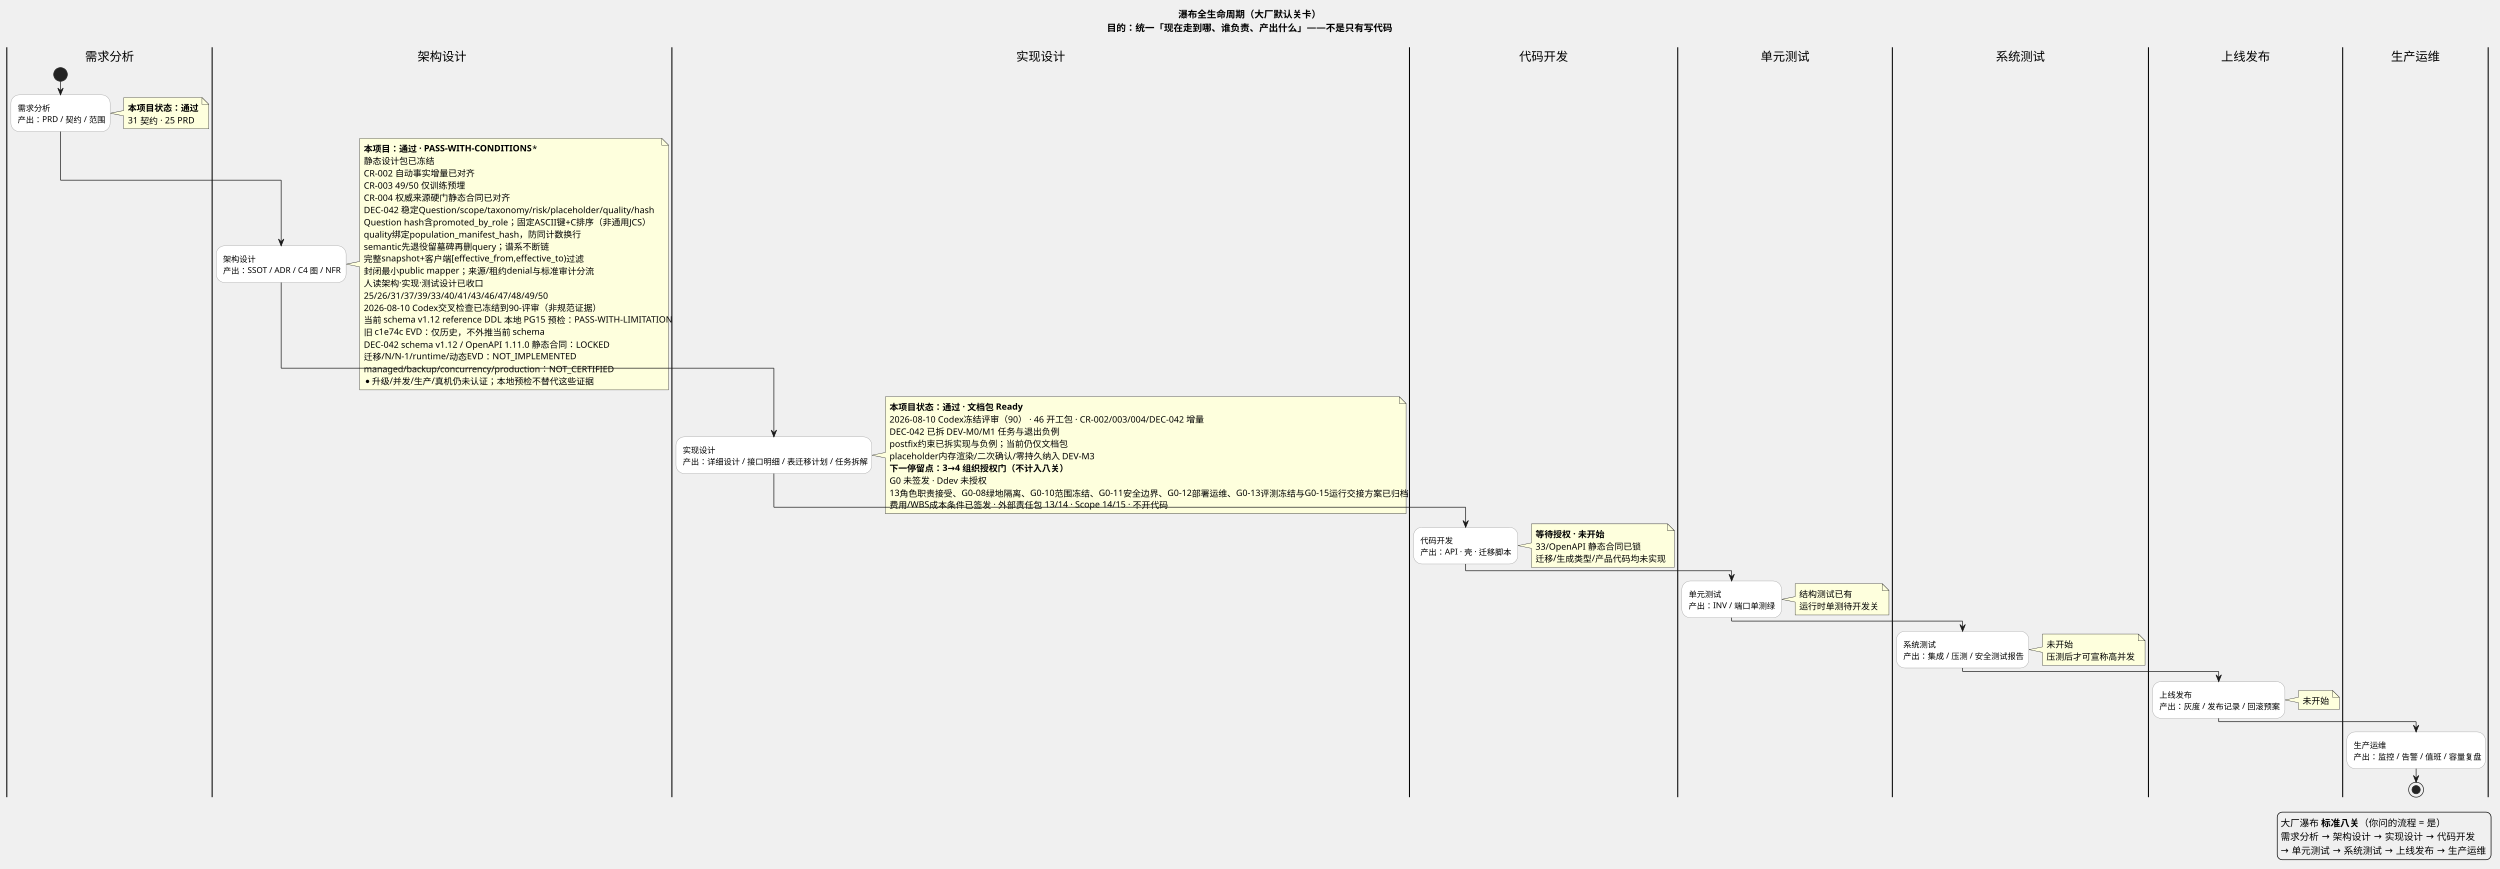
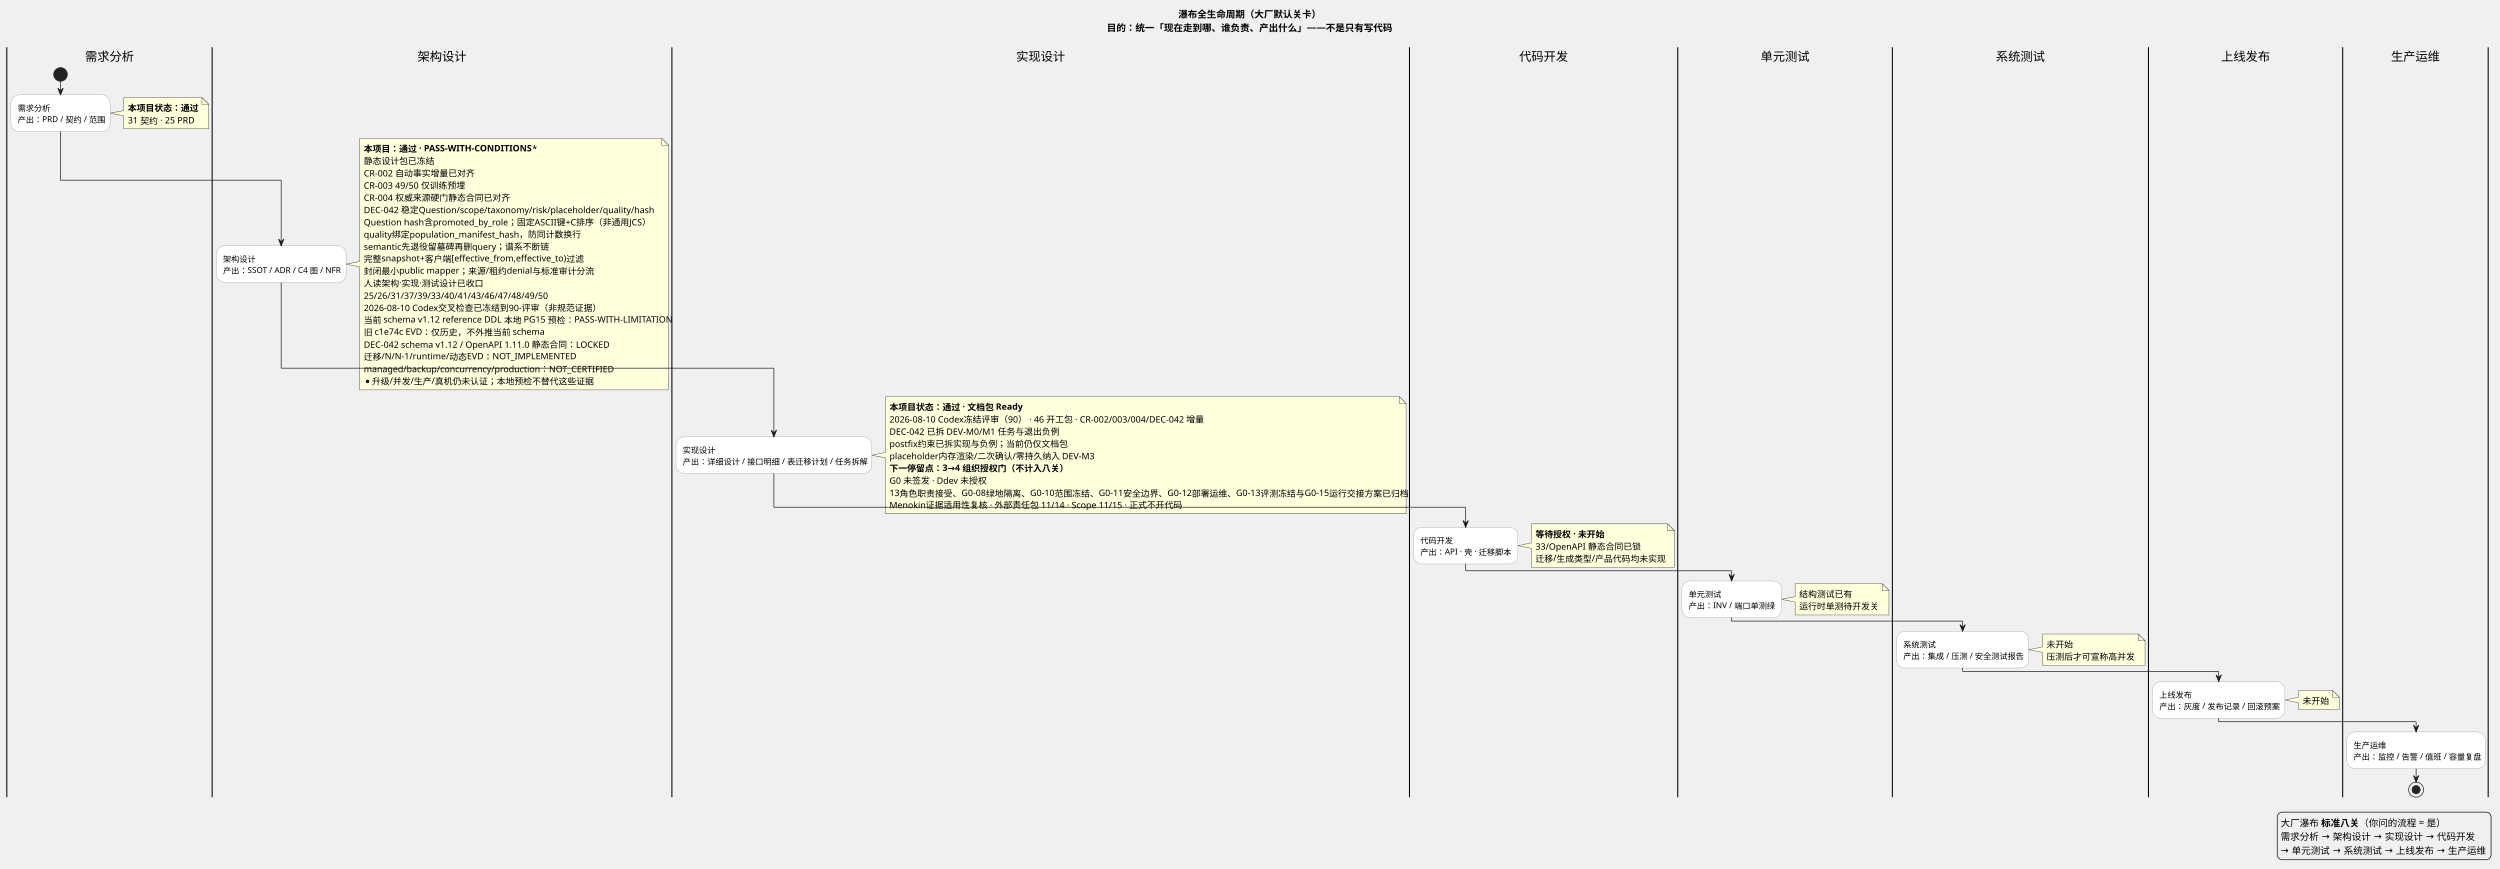
<svg xmlns="http://www.w3.org/2000/svg" class="diagram-svg" version="1.1" viewBox="0 0 3677 1278" width="3677" height="1278">
  <defs />
  <g>
    <g class="title" data-source-line="9">
      <text x="1732.93" y="26" font-size="14" fill="#000000" xml:space="preserve" style="white-space: pre" font-weight="bold" font-family="'PingFang SC, Microsoft YaHei, sans-serif'">瀑布全生命周期（大厂默认关卡）</text>
      <text x="1627.93" y="46" font-size="14" fill="#000000" xml:space="preserve" style="white-space: pre" font-weight="bold" font-family="'PingFang SC, Microsoft YaHei, sans-serif'">目的：统一「现在走到哪、谁负责、产出什么」——不是只有写代码</text>
    </g>
    <rect x="10" y="69.50" width="3650.86" height="25" fill="#00000000" stroke="#00000000" stroke-width="1" />
    <circle cx="89.01" cy="109.50" r="10" fill="#222222" stroke="#222222" stroke-width="1" />
    <path d="M182.01,143.50 L182.01,162.50 L162.01,166.50 L182.01,170.50 L182.01,189.50 A0,0 0 0 0 182.01,189.50 L307.01,189.50 A0,0 0 0 0 307.01,189.50 L307.01,153.50 L297.01,143.50 L182.01,143.50 A0,0 0 0 0 182.01,143.50" fill="#FEFFDD" stroke="#181818" stroke-width="0.50" />
    <path d="M297.01,143.50 L297.01,153.50 L307.01,153.50 L297.01,143.50" fill="#FEFFDD" stroke="#181818" stroke-width="0.50" />
    <text x="188.01" y="163.50" font-size="13" fill="#000000" xml:space="preserve" style="white-space: pre" font-weight="bold" font-family="'PingFang SC, Microsoft YaHei, sans-serif'">本项目状态：通过</text>
    <text x="188.01" y="181.50" font-size="13" fill="#000000" xml:space="preserve" style="white-space: pre" font-family="'PingFang SC, Microsoft YaHei, sans-serif'">31 契约 · 25 PRD</text>
    <rect x="16" y="139.50" width="146.01" height="54" rx="12.50" ry="12.50" fill="#FFFFFF" stroke="#999999" stroke-width="0.50" />
    <text x="26" y="163.50" font-size="12" fill="#000000" xml:space="preserve" style="white-space: pre" font-family="'PingFang SC, Microsoft YaHei, sans-serif'">需求分析</text>
    <text x="26" y="180.50" font-size="12" fill="#000000" xml:space="preserve" style="white-space: pre" font-family="'PingFang SC, Microsoft YaHei, sans-serif'">产出：PRD / 契约 / 范围</text>
    <line x1="10" y1="69.50" x2="10" y2="1172.50" stroke="#000000" stroke-width="1.50" />
    <path d="M529.04,203.50 L529.04,384.50 L509.04,388.50 L529.04,392.50 L529.04,573.50 A0,0 0 0 0 529.04,573.50 L983.22,573.50 A0,0 0 0 0 983.22,573.50 L983.22,213.50 L973.22,203.50 L529.04,203.50 A0,0 0 0 0 529.04,203.50" fill="#FEFFDD" stroke="#181818" stroke-width="0.50" />
    <path d="M973.22,203.50 L973.22,213.50 L983.22,213.50 L973.22,203.50" fill="#FEFFDD" stroke="#181818" stroke-width="0.50" />
    <text x="535.04" y="223.50" font-size="13" fill="#000000" xml:space="preserve" style="white-space: pre" font-weight="bold" font-family="'PingFang SC, Microsoft YaHei, sans-serif'">本项目：通过 · PASS-WITH-CONDITIONS</text>
    <text x="782.92" y="223.50" font-size="13" fill="#000000" xml:space="preserve" style="white-space: pre" font-family="'PingFang SC, Microsoft YaHei, sans-serif'">*</text>
    <text x="535.04" y="241.50" font-size="13" fill="#000000" xml:space="preserve" style="white-space: pre" font-family="'PingFang SC, Microsoft YaHei, sans-serif'">静态设计包已冻结</text>
    <text x="535.04" y="259.50" font-size="13" fill="#000000" xml:space="preserve" style="white-space: pre" font-family="'PingFang SC, Microsoft YaHei, sans-serif'">CR-002 自动事实增量已对齐</text>
    <text x="535.04" y="277.50" font-size="13" fill="#000000" xml:space="preserve" style="white-space: pre" font-family="'PingFang SC, Microsoft YaHei, sans-serif'">CR-003 49/50 仅训练预埋</text>
    <text x="535.04" y="295.50" font-size="13" fill="#000000" xml:space="preserve" style="white-space: pre" font-family="'PingFang SC, Microsoft YaHei, sans-serif'">CR-004 权威来源硬门静态合同已对齐</text>
    <text x="535.04" y="313.50" font-size="13" fill="#000000" xml:space="preserve" style="white-space: pre" font-family="'PingFang SC, Microsoft YaHei, sans-serif'">DEC-042 稳定Question/scope/taxonomy/risk/placeholder/quality/hash</text>
    <text x="535.04" y="331.50" font-size="13" fill="#000000" xml:space="preserve" style="white-space: pre" font-family="'PingFang SC, Microsoft YaHei, sans-serif'">Question hash含promoted_by_role；固定ASCII键+C排序（非通用JCS）</text>
    <text x="535.04" y="349.50" font-size="13" fill="#000000" xml:space="preserve" style="white-space: pre" font-family="'PingFang SC, Microsoft YaHei, sans-serif'">quality绑定population_manifest_hash，防同计数换行</text>
    <text x="535.04" y="367.50" font-size="13" fill="#000000" xml:space="preserve" style="white-space: pre" font-family="'PingFang SC, Microsoft YaHei, sans-serif'">semantic先退役留墓碑再删query；谱系不断链</text>
    <text x="535.04" y="385.50" font-size="13" fill="#000000" xml:space="preserve" style="white-space: pre" font-family="'PingFang SC, Microsoft YaHei, sans-serif'">完整snapshot+客户端[effective_from,effective_to)过滤</text>
    <text x="535.04" y="403.50" font-size="13" fill="#000000" xml:space="preserve" style="white-space: pre" font-family="'PingFang SC, Microsoft YaHei, sans-serif'">封闭最小public mapper；来源/租约denial与标准审计分流</text>
    <text x="535.04" y="421.50" font-size="13" fill="#000000" xml:space="preserve" style="white-space: pre" font-family="'PingFang SC, Microsoft YaHei, sans-serif'">人读架构·实现·测试设计已收口</text>
    <text x="535.04" y="439.50" font-size="13" fill="#000000" xml:space="preserve" style="white-space: pre" font-family="'PingFang SC, Microsoft YaHei, sans-serif'">25/26/31/37/39/33/40/41/43/46/47/48/49/50</text>
    <text x="535.04" y="457.50" font-size="13" fill="#000000" xml:space="preserve" style="white-space: pre" font-family="'PingFang SC, Microsoft YaHei, sans-serif'">2026-08-10 Codex交叉检查已冻结到90-评审（非规范证据）</text>
    <text x="535.04" y="475.50" font-size="13" fill="#000000" xml:space="preserve" style="white-space: pre" font-family="'PingFang SC, Microsoft YaHei, sans-serif'">当前 schema v1.12 reference DDL 本地 PG15 预检：PASS-WITH-LIMITATION</text>
    <text x="535.04" y="493.50" font-size="13" fill="#000000" xml:space="preserve" style="white-space: pre" font-family="'PingFang SC, Microsoft YaHei, sans-serif'">旧 c1e74c EVD：仅历史，不外推当前 schema</text>
    <text x="535.04" y="511.50" font-size="13" fill="#000000" xml:space="preserve" style="white-space: pre" font-family="'PingFang SC, Microsoft YaHei, sans-serif'">DEC-042 schema v1.12 / OpenAPI 1.11.0 静态合同：LOCKED</text>
    <text x="535.04" y="529.50" font-size="13" fill="#000000" xml:space="preserve" style="white-space: pre" font-family="'PingFang SC, Microsoft YaHei, sans-serif'">迁移/N/N-1/runtime/动态EVD：NOT_IMPLEMENTED</text>
    <text x="535.04" y="547.50" font-size="13" fill="#000000" xml:space="preserve" style="white-space: pre" font-family="'PingFang SC, Microsoft YaHei, sans-serif'">managed/backup/concurrency/production：NOT_CERTIFIED</text>
    <circle cx="540.54" cy="561" r="2.50" fill="#000000" stroke="#000000" stroke-width="0" />
    <text x="547.04" y="565.50" font-size="13" fill="#000000" xml:space="preserve" style="white-space: pre" font-family="'PingFang SC, Microsoft YaHei, sans-serif'">升级/并发/生产/真机仍未认证；本地预检不替代这些证据</text>
    <rect x="318.01" y="361.50" width="191.03" height="54" rx="12.50" ry="12.50" fill="#FFFFFF" stroke="#999999" stroke-width="0.50" />
    <text x="328.01" y="385.50" font-size="12" fill="#000000" xml:space="preserve" style="white-space: pre" font-family="'PingFang SC, Microsoft YaHei, sans-serif'">架构设计</text>
    <text x="328.01" y="402.50" font-size="12" fill="#000000" xml:space="preserve" style="white-space: pre" font-family="'PingFang SC, Microsoft YaHei, sans-serif'">产出：SSOT / ADR / C4 图 / NFR</text>
    <line x1="312.01" y1="69.50" x2="312.01" y2="1172.50" stroke="#000000" stroke-width="1.50" />
    <path d="M1302.23,583.50 L1302.23,665.50 L1282.23,669.50 L1302.23,673.50 L1302.23,755.50 A0,0 0 0 0 1302.23,755.50 L2068.05,755.50 A0,0 0 0 0 2068.05,755.50 L2068.05,593.50 L2058.05,583.50 L1302.23,583.50 A0,0 0 0 0 1302.23,583.50" fill="#FEFFDD" stroke="#181818" stroke-width="0.50" />
    <path d="M2058.05,583.50 L2058.05,593.50 L2068.05,593.50 L2058.05,583.50" fill="#FEFFDD" stroke="#181818" stroke-width="0.50" />
    <text x="1308.23" y="603.50" font-size="13" fill="#000000" xml:space="preserve" style="white-space: pre" font-weight="bold" font-family="'PingFang SC, Microsoft YaHei, sans-serif'">本项目状态：通过 · 文档包 Ready</text>
    <text x="1308.23" y="621.50" font-size="13" fill="#000000" xml:space="preserve" style="white-space: pre" font-family="'PingFang SC, Microsoft YaHei, sans-serif'">2026-08-10 Codex冻结评审（90） · 46 开工包 · CR-002/003/004/DEC-042 增量</text>
    <text x="1308.23" y="639.50" font-size="13" fill="#000000" xml:space="preserve" style="white-space: pre" font-family="'PingFang SC, Microsoft YaHei, sans-serif'">DEC-042 已拆 DEV-M0/M1 任务与退出负例</text>
    <text x="1308.23" y="657.50" font-size="13" fill="#000000" xml:space="preserve" style="white-space: pre" font-family="'PingFang SC, Microsoft YaHei, sans-serif'">postfix约束已拆实现与负例；当前仍仅文档包</text>
    <text x="1308.23" y="675.50" font-size="13" fill="#000000" xml:space="preserve" style="white-space: pre" font-family="'PingFang SC, Microsoft YaHei, sans-serif'">placeholder内存渲染/二次确认/零持久纳入 DEV-M3</text>
    <text x="1308.23" y="693.50" font-size="13" fill="#000000" xml:space="preserve" style="white-space: pre" font-weight="bold" font-family="'PingFang SC, Microsoft YaHei, sans-serif'">下一停留点：3→4 组织授权门（不计入八关）</text>
    <text x="1308.23" y="711.50" font-size="13" fill="#000000" xml:space="preserve" style="white-space: pre" font-family="'PingFang SC, Microsoft YaHei, sans-serif'">G0 未签发 · Ddev 未授权</text>
    <text x="1308.23" y="729.50" font-size="13" fill="#000000" xml:space="preserve" style="white-space: pre" font-family="'PingFang SC, Microsoft YaHei, sans-serif'">13角色职责接受、G0-08绿地隔离、G0-10范围冻结、G0-11安全边界、G0-12部署运维、G0-13评测冻结与G0-15运行交接方案已归档</text>
-     <text x="1308.23" y="747.50" font-size="13" fill="#000000" xml:space="preserve" style="white-space: pre" font-family="'PingFang SC, Microsoft YaHei, sans-serif'">费用/WBS成本条件已签发 · 外部责任包 13/14 · Scope 14/15 · 不开代码</text>
+     <text x="1308.23" y="747.50" font-size="13" fill="#000000" xml:space="preserve" style="white-space: pre" font-family="'PingFang SC, Microsoft YaHei, sans-serif'">Menokin证据适用性复核 · 外部责任包 11/14 · Scope 11/15 · 正式不开代码</text>
    <rect x="994.22" y="642.50" width="288.00" height="54" rx="12.50" ry="12.50" fill="#FFFFFF" stroke="#999999" stroke-width="0.50" />
    <text x="1004.22" y="666.50" font-size="12" fill="#000000" xml:space="preserve" style="white-space: pre" font-family="'PingFang SC, Microsoft YaHei, sans-serif'">实现设计</text>
    <text x="1004.22" y="683.50" font-size="12" fill="#000000" xml:space="preserve" style="white-space: pre" font-family="'PingFang SC, Microsoft YaHei, sans-serif'">产出：详细设计 / 接口明细 / 表迁移计划 / 任务拆解</text>
    <line x1="988.22" y1="69.50" x2="988.22" y2="1172.50" stroke="#000000" stroke-width="1.50" />
    <path d="M2252.39,770.50 L2252.39,798.50 L2232.39,802.50 L2252.39,806.50 L2252.39,834.50 A0,0 0 0 0 2252.39,834.50 L2462.61,834.50 A0,0 0 0 0 2462.61,834.50 L2462.61,780.50 L2452.61,770.50 L2252.39,770.50 A0,0 0 0 0 2252.39,770.50" fill="#FEFFDD" stroke="#181818" stroke-width="0.50" />
    <path d="M2452.61,770.50 L2452.61,780.50 L2462.61,780.50 L2452.61,770.50" fill="#FEFFDD" stroke="#181818" stroke-width="0.50" />
    <text x="2258.39" y="790.50" font-size="13" fill="#000000" xml:space="preserve" style="white-space: pre" font-weight="bold" font-family="'PingFang SC, Microsoft YaHei, sans-serif'">等待授权 · 未开始</text>
    <text x="2258.39" y="808.50" font-size="13" fill="#000000" xml:space="preserve" style="white-space: pre" font-family="'PingFang SC, Microsoft YaHei, sans-serif'">33/OpenAPI 静态合同已锁</text>
    <text x="2258.39" y="826.50" font-size="13" fill="#000000" xml:space="preserve" style="white-space: pre" font-family="'PingFang SC, Microsoft YaHei, sans-serif'">迁移/生成类型/产品代码均未实现</text>
    <rect x="2079.05" y="775.50" width="153.34" height="54" rx="12.50" ry="12.50" fill="#FFFFFF" stroke="#999999" stroke-width="0.50" />
    <text x="2089.05" y="799.50" font-size="12" fill="#000000" xml:space="preserve" style="white-space: pre" font-family="'PingFang SC, Microsoft YaHei, sans-serif'">代码开发</text>
    <text x="2089.05" y="816.50" font-size="12" fill="#000000" xml:space="preserve" style="white-space: pre" font-family="'PingFang SC, Microsoft YaHei, sans-serif'">产出：API · 壳 · 迁移脚本</text>
    <line x1="2073.05" y1="69.50" x2="2073.05" y2="1172.50" stroke="#000000" stroke-width="1.50" />
    <path d="M2640.28,858.50 L2640.28,877.50 L2620.28,881.50 L2640.28,885.50 L2640.28,904.50 A0,0 0 0 0 2640.28,904.50 L2778.28,904.50 A0,0 0 0 0 2778.28,904.50 L2778.28,868.50 L2768.28,858.50 L2640.28,858.50 A0,0 0 0 0 2640.28,858.50" fill="#FEFFDD" stroke="#181818" stroke-width="0.50" />
    <path d="M2768.28,858.50 L2768.28,868.50 L2778.28,868.50 L2768.28,858.50" fill="#FEFFDD" stroke="#181818" stroke-width="0.50" />
    <text x="2646.28" y="878.50" font-size="13" fill="#000000" xml:space="preserve" style="white-space: pre" font-family="'PingFang SC, Microsoft YaHei, sans-serif'">结构测试已有</text>
    <text x="2646.28" y="896.50" font-size="13" fill="#000000" xml:space="preserve" style="white-space: pre" font-family="'PingFang SC, Microsoft YaHei, sans-serif'">运行时单测待开发关</text>
    <rect x="2473.61" y="854.50" width="146.66" height="54" rx="12.50" ry="12.50" fill="#FFFFFF" stroke="#999999" stroke-width="0.50" />
    <text x="2483.61" y="878.50" font-size="12" fill="#000000" xml:space="preserve" style="white-space: pre" font-family="'PingFang SC, Microsoft YaHei, sans-serif'">单元测试</text>
    <text x="2483.61" y="895.50" font-size="12" fill="#000000" xml:space="preserve" style="white-space: pre" font-family="'PingFang SC, Microsoft YaHei, sans-serif'">产出：INV / 端口单测绿</text>
    <line x1="2467.61" y1="69.50" x2="2467.61" y2="1172.50" stroke="#000000" stroke-width="1.50" />
    <path d="M3003.94,932.50 L3003.94,951.50 L2983.94,955.50 L3003.94,959.50 L3003.94,978.50 A0,0 0 0 0 3003.94,978.50 L3154.94,978.50 A0,0 0 0 0 3154.94,978.50 L3154.94,942.50 L3144.94,932.50 L3003.94,932.50 A0,0 0 0 0 3003.94,932.50" fill="#FEFFDD" stroke="#181818" stroke-width="0.50" />
    <path d="M3144.94,932.50 L3144.94,942.50 L3154.94,942.50 L3144.94,932.50" fill="#FEFFDD" stroke="#181818" stroke-width="0.50" />
    <text x="3009.94" y="952.50" font-size="13" fill="#000000" xml:space="preserve" style="white-space: pre" font-family="'PingFang SC, Microsoft YaHei, sans-serif'">未开始</text>
    <text x="3009.94" y="970.50" font-size="13" fill="#000000" xml:space="preserve" style="white-space: pre" font-family="'PingFang SC, Microsoft YaHei, sans-serif'">压测后才可宣称高并发</text>
    <rect x="2789.28" y="928.50" width="194.67" height="54" rx="12.50" ry="12.50" fill="#FFFFFF" stroke="#999999" stroke-width="0.50" />
    <text x="2799.28" y="952.50" font-size="12" fill="#000000" xml:space="preserve" style="white-space: pre" font-family="'PingFang SC, Microsoft YaHei, sans-serif'">系统测试</text>
    <text x="2799.28" y="969.50" font-size="12" fill="#000000" xml:space="preserve" style="white-space: pre" font-family="'PingFang SC, Microsoft YaHei, sans-serif'">产出：集成 / 压测 / 安全测试报告</text>
    <line x1="2783.28" y1="69.50" x2="2783.28" y2="1172.50" stroke="#000000" stroke-width="1.50" />
    <path d="M3380.61,1015.50 L3380.61,1025.50 L3360.61,1029.50 L3380.61,1033.50 L3380.61,1043.50 A0,0 0 0 0 3380.61,1043.50 L3440.61,1043.50 A0,0 0 0 0 3440.61,1043.50 L3440.61,1025.50 L3430.61,1015.50 L3380.61,1015.50 A0,0 0 0 0 3380.61,1015.50" fill="#FEFFDD" stroke="#181818" stroke-width="0.50" />
    <path d="M3430.61,1015.50 L3430.61,1025.50 L3440.61,1025.50 L3430.61,1015.50" fill="#FEFFDD" stroke="#181818" stroke-width="0.50" />
    <text x="3386.61" y="1035.50" font-size="13" fill="#000000" xml:space="preserve" style="white-space: pre" font-family="'PingFang SC, Microsoft YaHei, sans-serif'">未开始</text>
    <rect x="3165.94" y="1002.50" width="194.67" height="54" rx="12.50" ry="12.50" fill="#FFFFFF" stroke="#999999" stroke-width="0.50" />
    <text x="3175.94" y="1026.50" font-size="12" fill="#000000" xml:space="preserve" style="white-space: pre" font-family="'PingFang SC, Microsoft YaHei, sans-serif'">上线发布</text>
    <text x="3175.94" y="1043.50" font-size="12" fill="#000000" xml:space="preserve" style="white-space: pre" font-family="'PingFang SC, Microsoft YaHei, sans-serif'">产出：灰度 / 发布记录 / 回滚预案</text>
    <line x1="3159.94" y1="69.50" x2="3159.94" y2="1172.50" stroke="#000000" stroke-width="1.50" />
    <rect x="3451.61" y="1076.50" width="204.00" height="54" rx="12.50" ry="12.50" fill="#FFFFFF" stroke="#999999" stroke-width="0.50" />
    <text x="3461.61" y="1100.50" font-size="12" fill="#000000" xml:space="preserve" style="white-space: pre" font-family="'PingFang SC, Microsoft YaHei, sans-serif'">生产运维</text>
    <text x="3461.61" y="1117.50" font-size="12" fill="#000000" xml:space="preserve" style="white-space: pre" font-family="'PingFang SC, Microsoft YaHei, sans-serif'">产出：监控 / 告警 / 值班 / 容量复盘</text>
    <circle cx="3553.61" cy="1161.50" r="11" fill="#00000000" stroke="#222222" stroke-width="1" />
    <circle cx="3553.61" cy="1161.50" r="6" fill="#222222" stroke="#222222" stroke-width="1" />
    <line x1="3445.61" y1="69.50" x2="3445.61" y2="1172.50" stroke="#000000" stroke-width="1.50" />
    <line x1="3659.61" y1="69.50" x2="3659.61" y2="1172.50" stroke="#000000" stroke-width="1.50" />
    <line x1="89.01" y1="119.50" x2="89.01" y2="139.50" stroke="#181818" stroke-width="1" />
    <polygon points="85.01,129.50 89.01,139.50 93.01,129.50 89.01,133.50" fill="#181818" stroke="#181818" stroke-width="1" />
    <line x1="3553.61" y1="1130.50" x2="3553.61" y2="1150.50" stroke="#181818" stroke-width="1" />
    <polygon points="3549.61,1140.50 3553.61,1150.50 3557.61,1140.50 3553.61,1144.50" fill="#181818" stroke="#181818" stroke-width="1" />
    <line x1="89.01" y1="193.50" x2="89.01" y2="265" stroke="#181818" stroke-width="1" />
    <line x1="89.01" y1="265" x2="413.53" y2="265" stroke="#181818" stroke-width="1" />
    <line x1="413.53" y1="265" x2="413.53" y2="361.50" stroke="#181818" stroke-width="1" />
    <polygon points="409.53,351.50 413.53,361.50 417.53,351.50 413.53,355.50" fill="#181818" stroke="#181818" stroke-width="1" />
    <line x1="413.53" y1="415.50" x2="413.53" y2="541.50" stroke="#181818" stroke-width="1" />
    <line x1="413.53" y1="541.50" x2="1138.23" y2="541.50" stroke="#181818" stroke-width="1" />
    <line x1="1138.23" y1="541.50" x2="1138.23" y2="642.50" stroke="#181818" stroke-width="1" />
    <polygon points="1134.23,632.50 1138.23,642.50 1142.23,632.50 1138.23,636.50" fill="#181818" stroke="#181818" stroke-width="1" />
    <line x1="1138.23" y1="696.50" x2="1138.23" y2="746" stroke="#181818" stroke-width="1" />
    <line x1="1138.23" y1="746" x2="2155.72" y2="746" stroke="#181818" stroke-width="1" />
    <line x1="2155.72" y1="746" x2="2155.72" y2="775.50" stroke="#181818" stroke-width="1" />
    <polygon points="2151.72,765.50 2155.72,775.50 2159.72,765.50 2155.72,769.50" fill="#181818" stroke="#181818" stroke-width="1" />
    <line x1="2155.72" y1="829.50" x2="2155.72" y2="839.50" stroke="#181818" stroke-width="1" />
    <line x1="2155.72" y1="839.50" x2="2546.94" y2="839.50" stroke="#181818" stroke-width="1" />
    <line x1="2546.94" y1="839.50" x2="2546.94" y2="854.50" stroke="#181818" stroke-width="1" />
    <polygon points="2542.94,844.50 2546.94,854.50 2550.94,844.50 2546.94,848.50" fill="#181818" stroke="#181818" stroke-width="1" />
    <line x1="2546.94" y1="908.50" x2="2546.94" y2="913.50" stroke="#181818" stroke-width="1" />
    <line x1="2546.94" y1="913.50" x2="2886.61" y2="913.50" stroke="#181818" stroke-width="1" />
    <line x1="2886.61" y1="913.50" x2="2886.61" y2="928.50" stroke="#181818" stroke-width="1" />
    <polygon points="2882.61,918.50 2886.61,928.50 2890.61,918.50 2886.61,922.50" fill="#181818" stroke="#181818" stroke-width="1" />
    <line x1="2886.61" y1="982.50" x2="2886.61" y2="987.50" stroke="#181818" stroke-width="1" />
    <line x1="2886.61" y1="987.50" x2="3263.28" y2="987.50" stroke="#181818" stroke-width="1" />
    <line x1="3263.28" y1="987.50" x2="3263.28" y2="1002.50" stroke="#181818" stroke-width="1" />
    <polygon points="3259.28,992.50 3263.28,1002.50 3267.28,992.50 3263.28,996.50" fill="#181818" stroke="#181818" stroke-width="1" />
    <line x1="3263.28" y1="1056.50" x2="3263.28" y2="1061.50" stroke="#181818" stroke-width="1" />
    <line x1="3263.28" y1="1061.50" x2="3553.61" y2="1061.50" stroke="#181818" stroke-width="1" />
    <line x1="3553.61" y1="1061.50" x2="3553.61" y2="1076.50" stroke="#181818" stroke-width="1" />
    <polygon points="3549.61,1066.50 3553.61,1076.50 3557.61,1066.50 3553.61,1070.50" fill="#181818" stroke="#181818" stroke-width="1" />
    <text x="125.01" y="89.50" font-size="18" fill="#000000" xml:space="preserve" style="white-space: pre" font-family="'PingFang SC, Microsoft YaHei, sans-serif'">需求分析</text>
    <text x="614.12" y="89.50" font-size="18" fill="#000000" xml:space="preserve" style="white-space: pre" font-family="'PingFang SC, Microsoft YaHei, sans-serif'">架构设计</text>
    <text x="1494.64" y="89.50" font-size="18" fill="#000000" xml:space="preserve" style="white-space: pre" font-family="'PingFang SC, Microsoft YaHei, sans-serif'">实现设计</text>
    <text x="2234.33" y="89.50" font-size="18" fill="#000000" xml:space="preserve" style="white-space: pre" font-family="'PingFang SC, Microsoft YaHei, sans-serif'">代码开发</text>
    <text x="2589.44" y="89.50" font-size="18" fill="#000000" xml:space="preserve" style="white-space: pre" font-family="'PingFang SC, Microsoft YaHei, sans-serif'">单元测试</text>
    <text x="2935.61" y="89.50" font-size="18" fill="#000000" xml:space="preserve" style="white-space: pre" font-family="'PingFang SC, Microsoft YaHei, sans-serif'">系统测试</text>
    <text x="3266.78" y="89.50" font-size="18" fill="#000000" xml:space="preserve" style="white-space: pre" font-family="'PingFang SC, Microsoft YaHei, sans-serif'">上线发布</text>
    <text x="3516.61" y="89.50" font-size="18" fill="#000000" xml:space="preserve" style="white-space: pre" font-family="'PingFang SC, Microsoft YaHei, sans-serif'">生产运维</text>
    <g class="legend" data-source-line="90">
      <rect x="3349.36" y="1194.50" width="314.50" height="70" rx="7.50" ry="7.50" fill="#00000000" stroke="#000000" stroke-width="1" />
      <text x="3354.36" y="1215.50" font-size="14" fill="#000000" xml:space="preserve" style="white-space: pre" font-family="'PingFang SC, Microsoft YaHei, sans-serif'">大厂瀑布 </text>
      <text x="3413.86" y="1215.50" font-size="14" fill="#000000" xml:space="preserve" style="white-space: pre" font-weight="bold" font-family="'PingFang SC, Microsoft YaHei, sans-serif'">标准八关</text>
      <text x="3469.86" y="1215.50" font-size="14" fill="#000000" xml:space="preserve" style="white-space: pre" font-family="'PingFang SC, Microsoft YaHei, sans-serif'">（你问的流程 = 是）</text>
      <text x="3354.36" y="1235.50" font-size="14" fill="#000000" xml:space="preserve" style="white-space: pre" font-family="'PingFang SC, Microsoft YaHei, sans-serif'">需求分析 → 架构设计 → 实现设计 → 代码开发</text>
      <text x="3354.36" y="1255.50" font-size="14" fill="#000000" xml:space="preserve" style="white-space: pre" font-family="'PingFang SC, Microsoft YaHei, sans-serif'">→ 单元测试 → 系统测试 → 上线发布 → 生产运维</text>
    </g>
  </g>
</svg>
